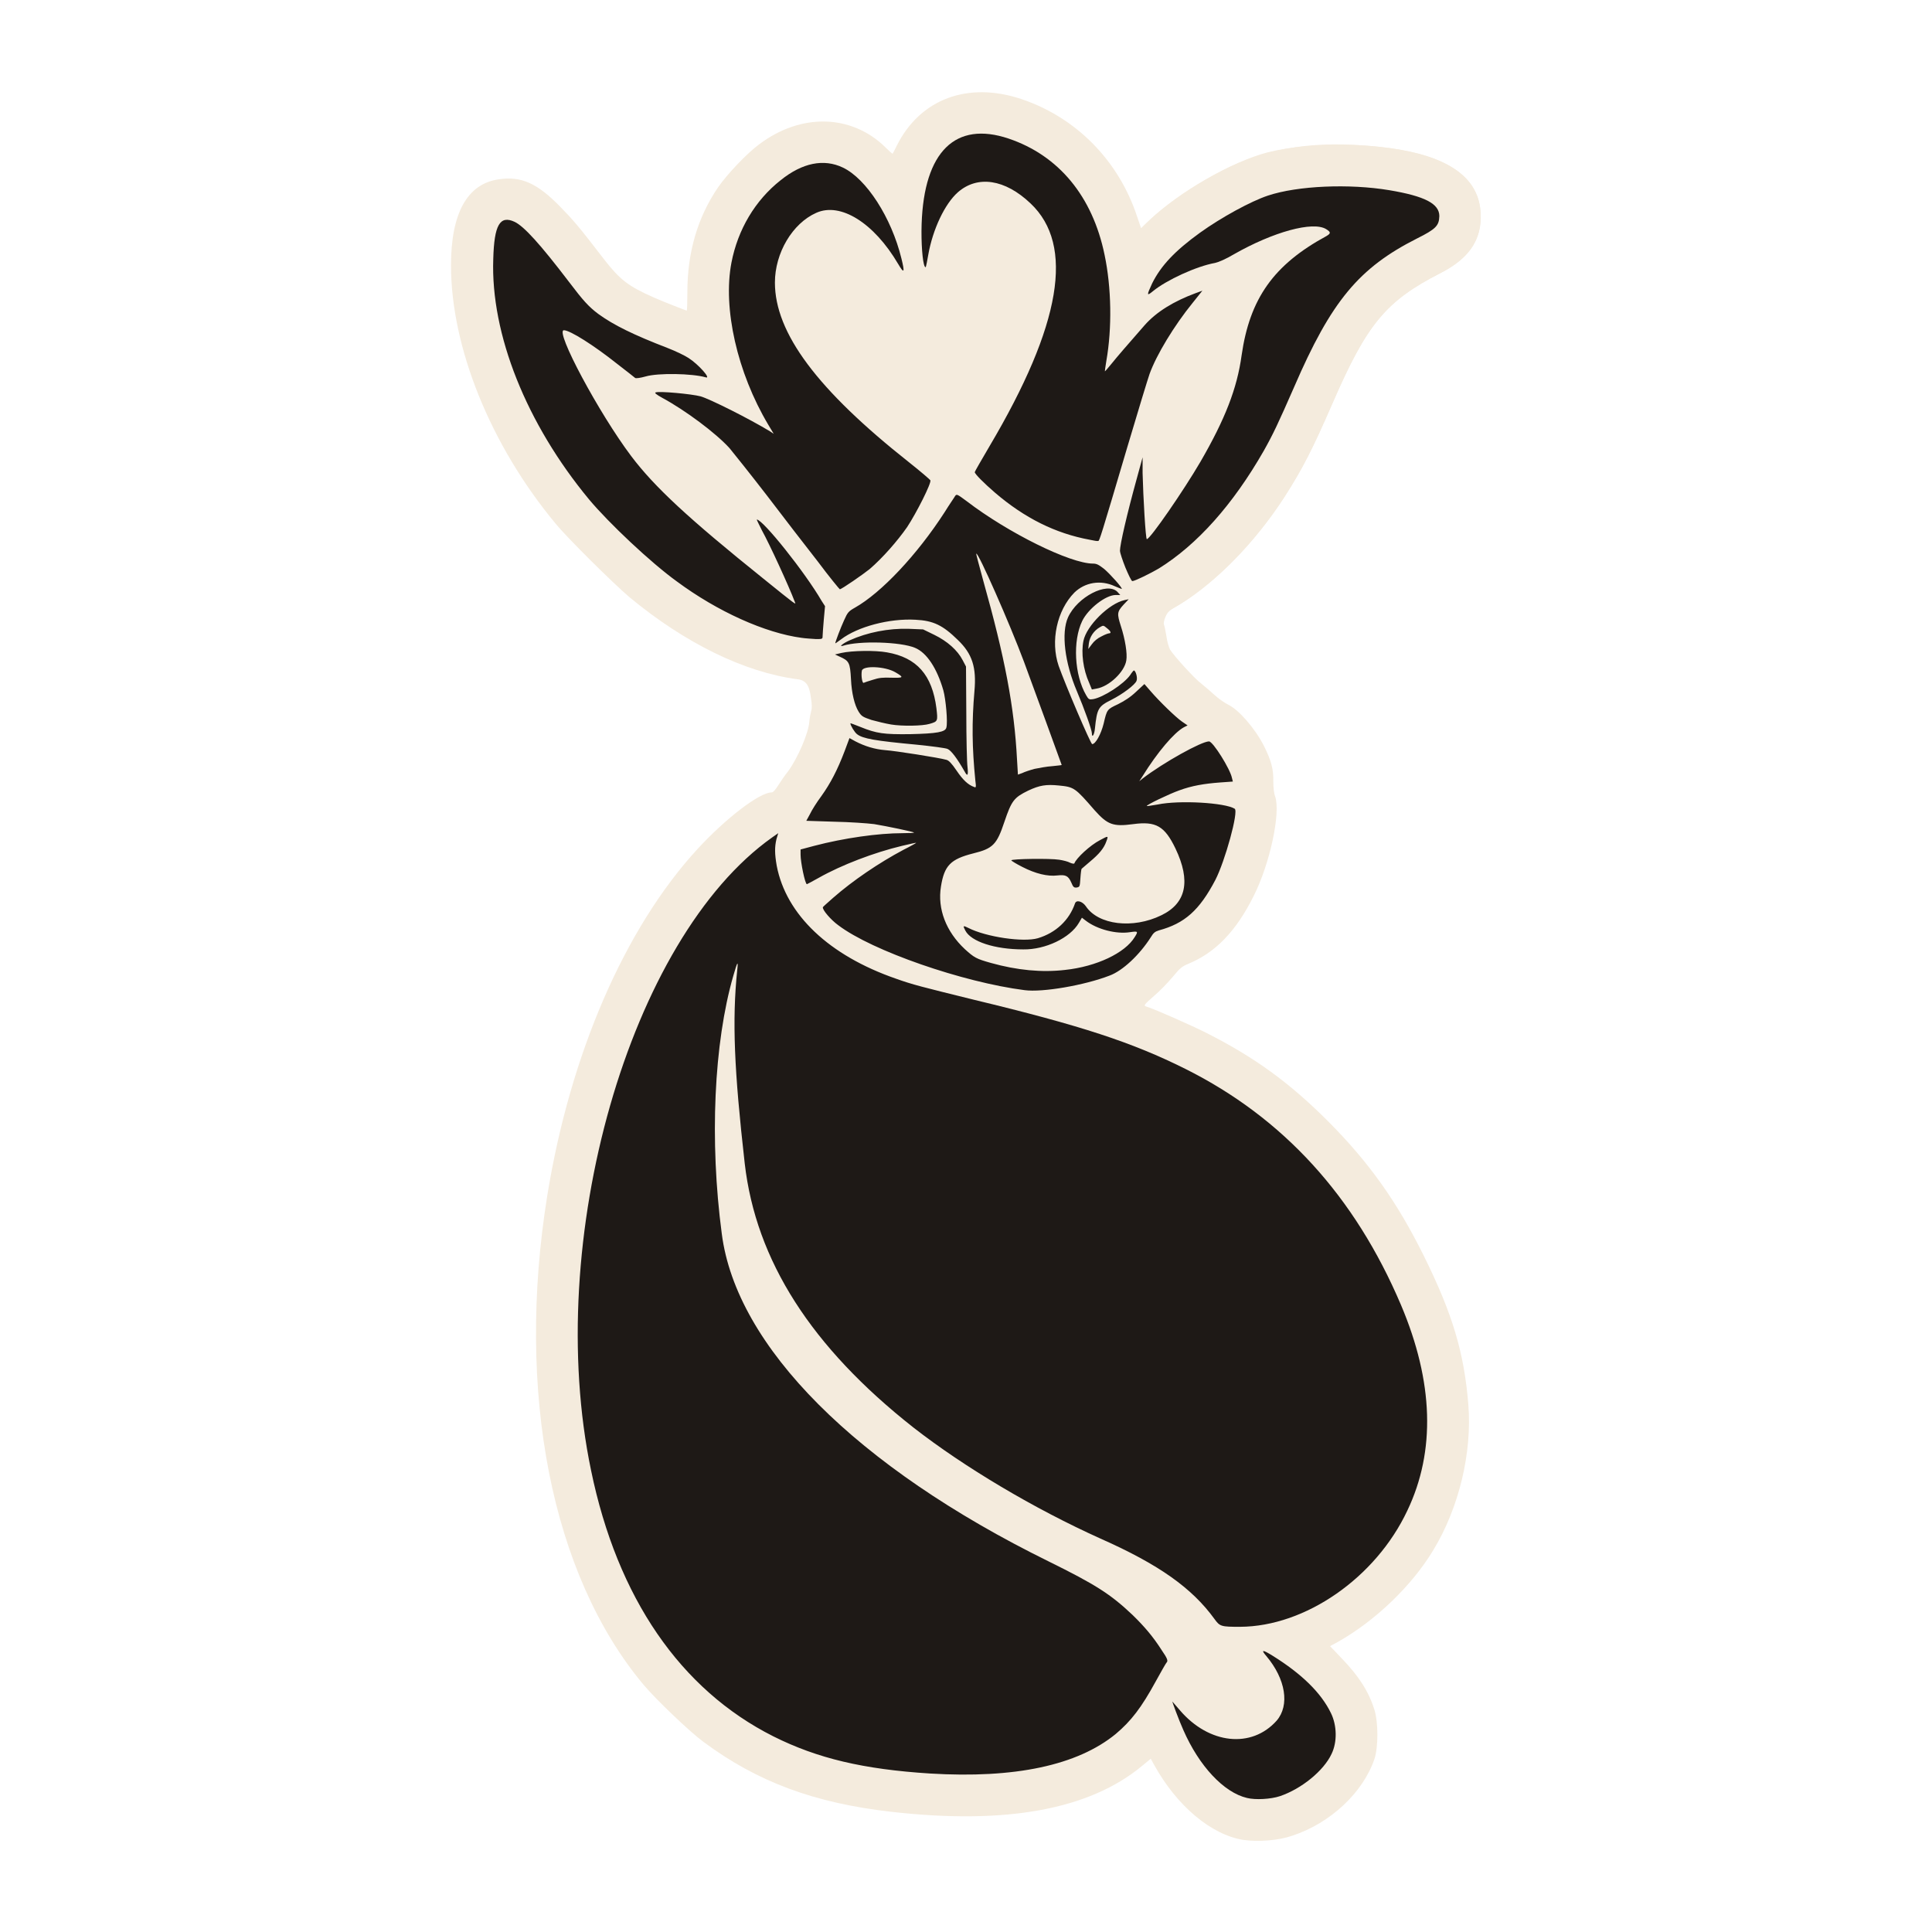
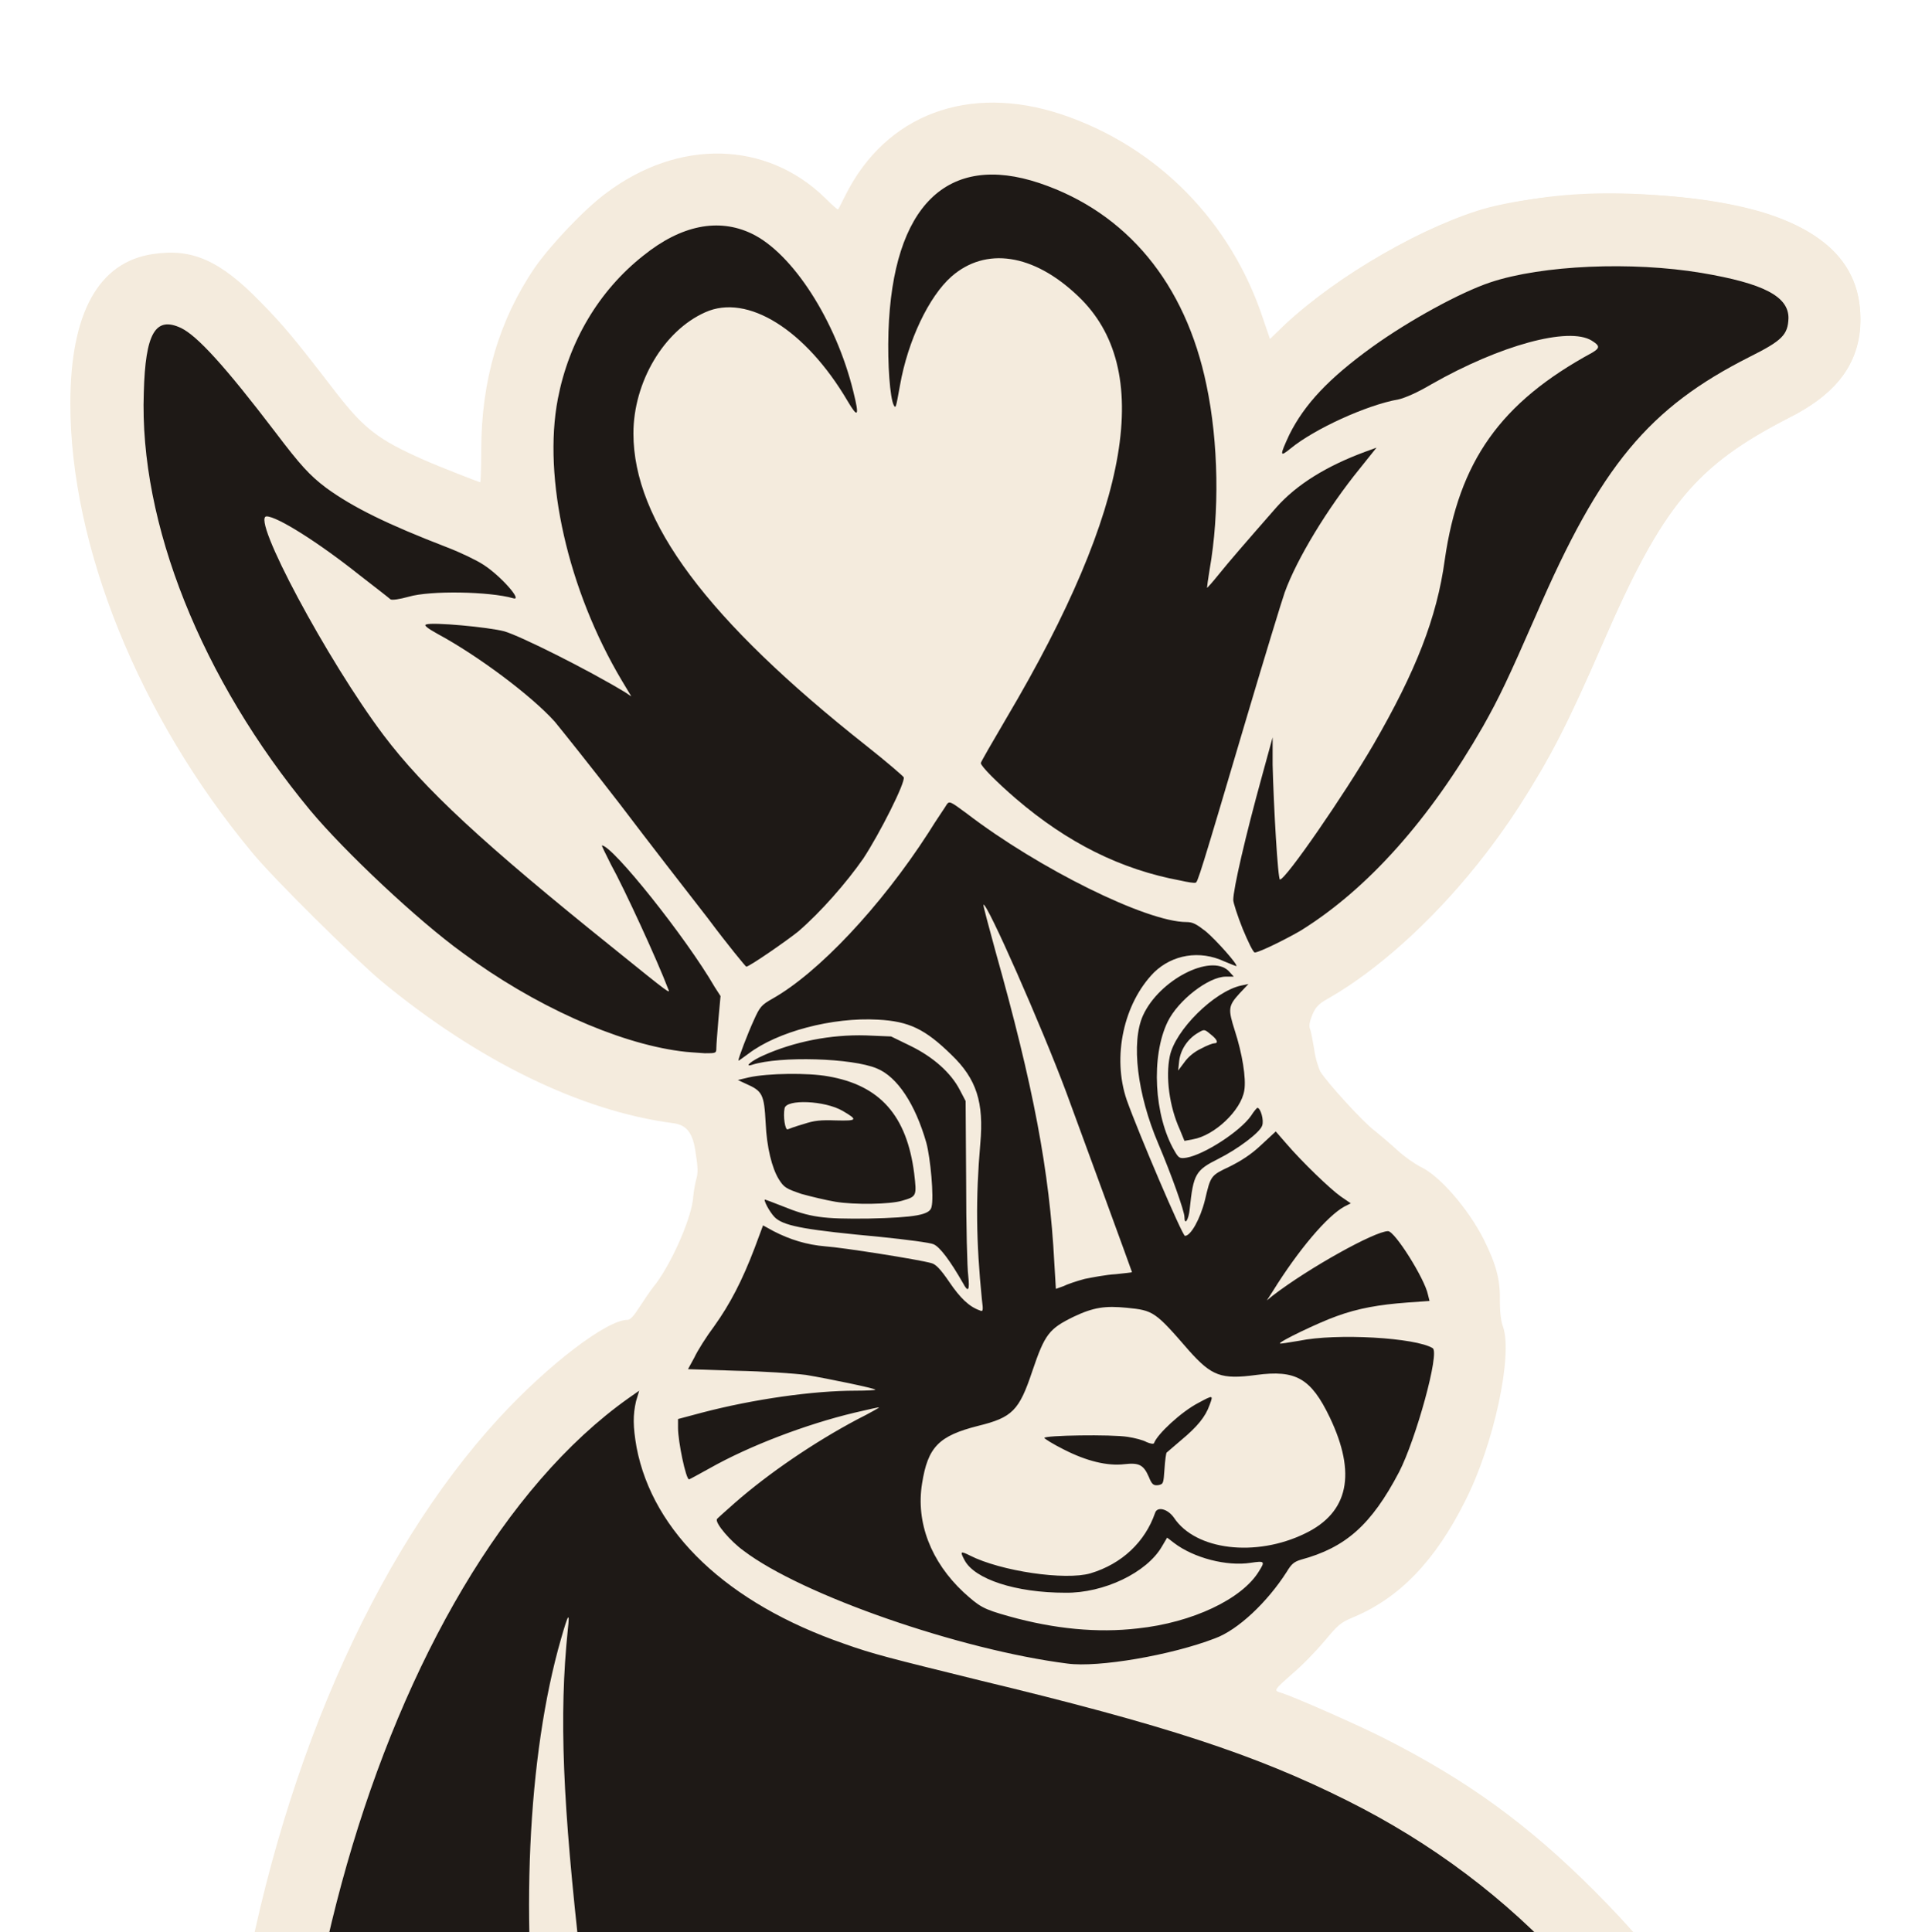
- <svg xmlns="http://www.w3.org/2000/svg" viewBox="0 0 64 64">
+ <svg xmlns="http://www.w3.org/2000/svg" viewBox="13.6 1.1 36.8 36.8">
  <style>
    .body { animation: bounce 2s ease-in-out infinite; }
    .lid { animation: blink 4s ease-in-out infinite; transform: scaleY(0); }
    .lid-l { transform-origin: 29.63px 21.15px; }
    .lid-r { transform-origin: 36.56px 19.69px; }
    .ear { animation: twitch 5s ease-in-out infinite; transform-origin: 38.1px 18.48px; }
-     @keyframes bounce { 0%, 100% { transform: translateY(0); } 50% { transform: translateY(-1.5px); } }
+     @keyframes bounce { 0%, 100% { transform: translateY(0); } 50% { transform: translateY(-0.8px); } }
    @keyframes blink { 0%, 92%, 100% { transform: scaleY(0); } 95% { transform: scaleY(1); } }
-     @keyframes twitch { 0%, 80%, 100% { transform: rotate(0deg); } 85% { transform: rotate(8deg); } 90% { transform: rotate(-3deg); } }
+     @keyframes twitch { 0%, 80%, 100% { transform: rotate(0deg); } 85% { transform: rotate(5deg); } 90% { transform: rotate(-2deg); } }
    @media (prefers-reduced-motion: reduce) { [class] { animation: none; } }
  </style>
  <g class="body">
    <path d="M41.19 60.95C40.12 60.78 38.98 59.82 38.23 58.46L38.12 58.26L37.83 58.5C36.09 59.94 33.35 60.45 29.54 60.02C26.98 59.73 25.09 59.03 23.3 57.7C22.84 57.36 21.73 56.3 21.31 55.8C18.27 52.16 17.08 46.11 18.13 39.6C18.89 34.91 20.7 30.74 23.11 28.12C24.04 27.11 25.16 26.25 25.56 26.25C25.61 26.25 25.68 26.17 25.77 26.03C25.85 25.91 25.99 25.69 26.1 25.56C26.43 25.11 26.79 24.27 26.81 23.9C26.82 23.79 26.85 23.63 26.87 23.56C26.9 23.47 26.9 23.34 26.86 23.1C26.81 22.69 26.69 22.53 26.41 22.5C24.67 22.27 22.71 21.32 20.86 19.79C20.34 19.35 18.8 17.83 18.4 17.34C16.25 14.75 14.94 11.51 14.94 8.79C14.94 7.06 15.48 6.09 16.52 5.94C17.26 5.83 17.79 6.06 18.56 6.85C19 7.3 19.18 7.51 20.01 8.59C20.54 9.27 20.81 9.48 21.67 9.86C22.01 10.01 22.71 10.28 22.75 10.29C22.76 10.29 22.77 10.01 22.77 9.68C22.77 8.35 23.11 7.2 23.79 6.2C24.09 5.77 24.73 5.09 25.15 4.78C26.53 3.74 28.2 3.78 29.32 4.87C29.45 5 29.56 5.1 29.57 5.09C29.58 5.08 29.64 4.96 29.71 4.82C30.48 3.28 32.06 2.69 33.83 3.28C35.65 3.89 37.06 5.32 37.67 7.18L37.8 7.56L38.09 7.28C39.1 6.34 40.83 5.35 41.98 5.05C43.49 4.67 45.86 4.72 47.27 5.17C48.57 5.59 49.17 6.37 49.03 7.46C48.94 8.14 48.52 8.64 47.71 9.05C45.91 9.97 45.28 10.73 44.14 13.36C43.46 14.92 43.15 15.52 42.55 16.46C41.57 17.97 40.31 19.26 39.06 20.03C38.73 20.22 38.68 20.27 38.61 20.43C38.56 20.55 38.54 20.64 38.56 20.7C38.58 20.74 38.61 20.91 38.64 21.08C38.66 21.25 38.72 21.44 38.76 21.52C38.89 21.73 39.58 22.49 39.8 22.65C39.91 22.74 40.1 22.9 40.23 23.02C40.36 23.14 40.56 23.28 40.68 23.34C41.04 23.51 41.58 24.14 41.87 24.71C42.11 25.19 42.19 25.49 42.18 25.88C42.18 26.09 42.2 26.28 42.24 26.38C42.43 26.92 42.07 28.62 41.52 29.7C40.95 30.84 40.27 31.55 39.38 31.92C39.14 32.02 39.09 32.07 38.84 32.37C38.68 32.56 38.41 32.84 38.23 32.99C37.88 33.3 37.87 33.31 37.99 33.35C38.21 33.41 39.5 33.98 39.97 34.22C41.57 35.03 42.72 35.87 43.98 37.13C45.34 38.49 46.28 39.81 47.17 41.61C48.12 43.53 48.5 44.81 48.64 46.52C48.77 48.12 48.33 49.95 47.48 51.35C46.77 52.53 45.56 53.69 44.32 54.39L44.06 54.53L44.45 54.94C45.01 55.52 45.34 56.03 45.53 56.64C45.66 57.06 45.66 57.88 45.53 58.27C45.15 59.38 44.08 60.39 42.81 60.81C42.35 60.97 41.69 61.02 41.19 60.95Z" fill="#F4EBDD" />
    <g class="ear">
      <path d="M37.27 20.59C36.99 20.55 36.75 20.44 36.54 20.24C36.31 20.03 36.22 19.88 35.96 19.21C35.63 18.38 35.64 18.12 36.08 16.4C36.31 15.47 36.56 14.66 36.65 14.49C37.06 13.81 38.03 13.6 38.65 14.07L38.82 14.2L39.11 13.6C39.55 12.67 39.67 12.31 39.79 11.45C39.83 11.16 39.91 10.76 39.96 10.57C40.01 10.38 40.04 10.22 40.04 10.21C40 10.17 39.14 10.64 38.94 10.8C38.36 11.29 37.6 11.26 37.07 10.73C35.87 9.53 37.43 7.21 40.49 5.65C41.88 4.94 43.35 4.68 45.19 4.82C47.62 5 48.87 5.67 49.03 6.88C49.16 7.83 48.73 8.53 47.71 9.05C45.91 9.97 45.28 10.73 44.14 13.36C43.46 14.92 43.15 15.52 42.55 16.46C40.97 18.91 38.58 20.78 37.27 20.59Z" fill="#F4EBDD" />
      <path d="M37.28 18.8C37.18 18.55 37.1 18.3 37.1 18.25C37.1 18.04 37.33 17.04 37.65 15.88L37.85 15.15L37.85 15.67C37.87 16.47 37.95 17.86 37.99 17.86C38.1 17.86 39.21 16.25 39.77 15.29C40.58 13.89 40.98 12.87 41.13 11.77C41.4 9.89 42.19 8.77 43.94 7.82C44.09 7.73 44.09 7.69 43.93 7.59C43.49 7.32 42.18 7.68 40.88 8.42C40.61 8.58 40.38 8.68 40.25 8.71C39.63 8.82 38.64 9.28 38.2 9.64C37.98 9.82 37.98 9.79 38.17 9.38C38.46 8.8 38.92 8.31 39.75 7.71C40.46 7.2 41.43 6.67 42 6.48C42.99 6.15 44.7 6.08 46.02 6.3C47.21 6.5 47.68 6.75 47.68 7.16C47.67 7.48 47.56 7.59 46.94 7.9C45.02 8.87 44.1 9.97 42.87 12.82C42.34 14.03 42.17 14.39 41.86 14.94C40.84 16.72 39.66 18.04 38.39 18.83C38.1 19 37.59 19.25 37.51 19.25C37.48 19.25 37.38 19.04 37.28 18.8Z" fill="#1E1916" fill-rule="evenodd" />
    </g>
    <path d="M41.31 59.56C40.54 59.38 39.72 58.5 39.2 57.31C39.06 57 38.81 56.33 38.84 56.37C38.85 56.38 38.96 56.51 39.09 56.66C40.05 57.78 41.46 57.93 42.29 57C42.73 56.49 42.59 55.62 41.95 54.86C41.76 54.64 41.82 54.64 42.16 54.85C43.12 55.45 43.76 56.07 44.09 56.75C44.29 57.16 44.3 57.71 44.11 58.1C43.85 58.66 43.11 59.26 42.4 59.5C42.1 59.6 41.59 59.63 41.31 59.56ZM30.81 58.75C28.6 58.61 27.08 58.25 25.62 57.52C22.54 55.97 20.45 52.93 19.58 48.71C17.99 41.1 20.85 31.09 25.58 27.74L25.78 27.6L25.72 27.8C25.66 28.06 25.66 28.28 25.73 28.68C26.04 30.3 27.46 31.65 29.68 32.42C30.24 32.62 30.53 32.69 32.27 33.12C35.8 33.97 37.51 34.53 39.27 35.41C42.51 37.03 44.88 39.63 46.41 43.23C47.49 45.78 47.56 48.07 46.62 50.04C45.57 52.27 43.24 53.88 41.08 53.89C40.45 53.89 40.41 53.88 40.23 53.63C39.49 52.61 38.4 51.83 36.46 50.97C34.26 49.98 31.94 48.6 30.26 47.29C26.88 44.63 25.04 41.76 24.67 38.54C24.32 35.45 24.25 33.81 24.42 32.15C24.46 31.8 24.43 31.84 24.29 32.33C23.65 34.55 23.5 37.78 23.91 40.87C24.39 44.61 28.37 48.59 34.73 51.72C36.29 52.49 36.78 52.8 37.52 53.5C37.91 53.88 38.2 54.22 38.48 54.66C38.68 54.95 38.7 55.02 38.64 55.08C38.62 55.1 38.46 55.38 38.29 55.69C37.81 56.57 37.47 57.01 36.96 57.44C35.69 58.48 33.62 58.92 30.81 58.75ZM33.94 32.8C31.9 32.54 28.89 31.5 27.77 30.65C27.52 30.47 27.23 30.13 27.26 30.05C27.26 30.04 27.42 29.9 27.6 29.74C28.25 29.17 29.12 28.58 29.93 28.15C30.17 28.03 30.36 27.92 30.35 27.92C30.35 27.91 30.14 27.96 29.88 28.02C28.96 28.24 27.88 28.65 27.12 29.08C26.92 29.19 26.74 29.29 26.73 29.29C26.67 29.29 26.52 28.57 26.52 28.31L26.52 28.14L26.97 28.02C27.96 27.76 29.1 27.6 29.9 27.6C30.12 27.6 30.29 27.59 30.28 27.58C30.25 27.55 29.38 27.37 28.96 27.3C28.72 27.27 28.14 27.23 27.63 27.22L26.71 27.19L26.83 26.97C26.89 26.84 27.06 26.57 27.21 26.37C27.51 25.95 27.74 25.51 27.98 24.88L28.14 24.45L28.34 24.56C28.65 24.72 28.97 24.82 29.33 24.85C29.64 24.87 31.11 25.1 31.35 25.17C31.43 25.19 31.52 25.28 31.69 25.53C31.9 25.84 32.07 26 32.27 26.07C32.33 26.1 32.34 26.08 32.31 25.86C32.2 24.76 32.19 23.93 32.28 22.89C32.35 22.11 32.21 21.66 31.73 21.2C31.23 20.71 30.92 20.56 30.33 20.53C29.46 20.48 28.41 20.76 27.86 21.18C27.75 21.26 27.67 21.32 27.67 21.31C27.67 21.26 27.85 20.79 27.96 20.55C28.08 20.28 28.11 20.25 28.32 20.13C29.19 19.64 30.38 18.38 31.29 16.97C31.45 16.71 31.62 16.47 31.64 16.43C31.69 16.36 31.71 16.37 32.02 16.6C33.39 17.65 35.45 18.67 36.21 18.67C36.33 18.67 36.4 18.71 36.58 18.85C36.78 19.02 37.19 19.48 37.16 19.51C37.15 19.51 37.05 19.47 36.93 19.42C36.46 19.2 35.94 19.29 35.59 19.63C35.01 20.22 34.79 21.24 35.07 22.06C35.29 22.68 36.13 24.65 36.18 24.65C36.29 24.65 36.47 24.33 36.56 23.97C36.67 23.5 36.67 23.5 37.03 23.33C37.25 23.22 37.44 23.1 37.63 22.92L37.91 22.66L38.11 22.89C38.41 23.24 38.95 23.76 39.15 23.9L39.34 24.03L39.22 24.09C38.89 24.27 38.34 24.92 37.85 25.71L37.74 25.88L37.85 25.79C38.54 25.26 39.8 24.56 40.05 24.56C40.18 24.56 40.75 25.47 40.81 25.77L40.84 25.89L40.42 25.92C39.88 25.96 39.48 26.03 39.07 26.18C38.73 26.3 37.96 26.67 37.99 26.7C38 26.71 38.16 26.68 38.35 26.65C39.07 26.5 40.58 26.59 40.9 26.79C41.04 26.87 40.58 28.53 40.26 29.15C39.73 30.16 39.24 30.59 38.39 30.82C38.26 30.86 38.21 30.9 38.12 31.05C37.75 31.63 37.19 32.16 36.75 32.32C35.92 32.64 34.53 32.88 33.94 32.8ZM35.28 32.13C36.32 32.02 37.27 31.57 37.59 31.04C37.71 30.85 37.7 30.84 37.43 30.88C36.98 30.95 36.35 30.79 35.97 30.5L35.84 30.4L35.74 30.57C35.45 31.07 34.63 31.46 33.9 31.45C32.95 31.45 32.17 31.19 31.98 30.83C31.89 30.66 31.9 30.65 32.08 30.74C32.67 31.04 33.9 31.22 34.38 31.08C34.98 30.9 35.42 30.48 35.61 29.93C35.65 29.8 35.85 29.85 35.97 30.02C36.38 30.64 37.53 30.78 38.47 30.32C39.3 29.92 39.45 29.18 38.94 28.11C38.58 27.36 38.29 27.2 37.54 27.3C36.87 27.39 36.69 27.32 36.26 26.84C35.61 26.09 35.58 26.07 35.07 26.02C34.66 25.98 34.44 26.01 34.06 26.19C33.59 26.42 33.51 26.52 33.27 27.23C33.02 27.98 32.89 28.11 32.24 28.27C31.49 28.46 31.28 28.67 31.17 29.37C31.05 30.11 31.34 30.86 31.96 31.44C32.27 31.72 32.33 31.76 32.83 31.9C33.69 32.14 34.51 32.22 35.28 32.13ZM35.49 29.24C35.39 29.01 35.3 28.97 35.03 29C34.7 29.04 34.3 28.94 33.87 28.72C33.67 28.62 33.51 28.52 33.5 28.5C33.5 28.45 34.78 28.43 35.09 28.48C35.22 28.5 35.38 28.54 35.45 28.58C35.52 28.61 35.58 28.62 35.59 28.6C35.65 28.43 36.11 28 36.44 27.83C36.72 27.68 36.72 27.68 36.65 27.87C36.57 28.1 36.41 28.29 36.11 28.54C35.97 28.66 35.84 28.77 35.83 28.78C35.82 28.79 35.8 28.93 35.79 29.09C35.77 29.37 35.77 29.38 35.67 29.4C35.58 29.41 35.55 29.39 35.49 29.24ZM31.95 25.55C31.71 25.13 31.51 24.86 31.39 24.81C31.33 24.78 30.87 24.72 30.38 24.67C28.99 24.54 28.58 24.47 28.39 24.32C28.31 24.26 28.17 24.03 28.17 23.96C28.17 23.95 28.32 24.01 28.5 24.08C29.04 24.3 29.28 24.33 30.15 24.32C31.04 24.3 31.32 24.25 31.35 24.1C31.4 23.92 31.33 23.16 31.25 22.87C31.04 22.14 30.7 21.62 30.31 21.46C29.84 21.26 28.46 21.22 27.93 21.39C27.77 21.44 27.92 21.31 28.15 21.21C28.73 20.95 29.43 20.81 30.1 20.83L30.58 20.85L30.95 21.03C31.38 21.24 31.72 21.54 31.89 21.87L32 22.08L32.01 23.61C32.01 24.46 32.03 25.27 32.05 25.41C32.08 25.69 32.05 25.74 31.95 25.55ZM34.27 25.47C34.42 25.44 34.68 25.39 34.86 25.38C35.03 25.36 35.17 25.35 35.17 25.34C35.17 25.33 34.19 22.65 33.92 21.92C33.45 20.66 32.4 18.28 32.34 18.34C32.33 18.35 32.44 18.75 32.57 19.23C33.29 21.79 33.6 23.42 33.69 25.16L33.72 25.66L33.86 25.61C33.94 25.57 34.12 25.51 34.27 25.47ZM36.17 24.29C36.17 24.18 35.92 23.48 35.67 22.89C35.27 21.95 35.15 20.96 35.38 20.45C35.69 19.77 36.67 19.27 37.01 19.6L37.11 19.71L36.96 19.71C36.63 19.71 36.05 20.16 35.85 20.57C35.53 21.23 35.59 22.36 35.98 23.03C36.06 23.17 36.08 23.18 36.21 23.16C36.55 23.1 37.23 22.66 37.44 22.36C37.49 22.28 37.55 22.21 37.56 22.21C37.62 22.21 37.69 22.45 37.65 22.55C37.61 22.68 37.18 23 36.82 23.18C36.38 23.4 36.34 23.47 36.27 24.14C36.25 24.35 36.17 24.46 36.17 24.29ZM29.52 24C29.34 23.97 29.05 23.9 28.87 23.85C28.58 23.75 28.54 23.73 28.44 23.57C28.31 23.36 28.21 22.96 28.19 22.5C28.16 21.95 28.13 21.89 27.81 21.75L27.66 21.68L27.87 21.63C28.23 21.55 29 21.54 29.38 21.61C30.37 21.78 30.88 22.36 31.02 23.46C31.07 23.89 31.07 23.9 30.79 23.98C30.56 24.05 29.88 24.06 29.52 24ZM36.08 22.62C35.88 22.18 35.81 21.62 35.89 21.23C35.99 20.73 36.74 19.99 37.25 19.88L37.39 19.85L37.22 20.03C37 20.27 37 20.33 37.13 20.74C37.27 21.17 37.35 21.65 37.31 21.88C37.25 22.26 36.74 22.74 36.33 22.81L36.17 22.84L36.08 22.62ZM28.91 22.52C29.12 22.45 29.24 22.44 29.53 22.45C29.94 22.46 29.95 22.44 29.66 22.27C29.32 22.07 28.58 22.04 28.55 22.22C28.52 22.37 28.56 22.64 28.61 22.62C28.63 22.61 28.77 22.56 28.91 22.52ZM36.49 21.08C36.6 21.02 36.71 20.98 36.74 20.98C36.82 20.98 36.8 20.91 36.67 20.81C36.55 20.71 36.55 20.71 36.43 20.78C36.24 20.89 36.1 21.09 36.07 21.31L36.05 21.5L36.17 21.34C36.24 21.24 36.36 21.14 36.49 21.08ZM26.56 21.13C25.35 20.97 23.77 20.26 22.42 19.26C21.56 18.64 20.16 17.32 19.51 16.54C17.44 14.04 16.25 11.07 16.34 8.58C16.37 7.45 16.56 7.12 17.05 7.35C17.36 7.5 17.89 8.08 18.85 9.34C19.32 9.96 19.5 10.16 19.82 10.4C20.33 10.77 20.98 11.09 22.12 11.53C22.38 11.63 22.69 11.78 22.81 11.86C23.14 12.07 23.57 12.56 23.38 12.5C22.93 12.37 21.8 12.35 21.39 12.47C21.21 12.52 21.07 12.54 21.04 12.52C21.02 12.5 20.75 12.29 20.44 12.05C19.66 11.43 18.88 10.94 18.68 10.94C18.37 10.94 19.84 13.69 20.91 15.11C21.68 16.13 22.8 17.17 25.29 19.17C26.38 20.05 26.38 20.05 26.33 19.94C26.13 19.41 25.49 18.02 25.24 17.57C25.14 17.37 25.06 17.21 25.07 17.21C25.27 17.21 26.67 18.96 27.22 19.91L27.33 20.08L27.29 20.52C27.27 20.76 27.25 21.01 27.25 21.07C27.25 21.17 27.24 21.17 27.03 21.17C26.91 21.16 26.69 21.15 26.56 21.13ZM27.09 18.6C26.7 18.1 25.94 17.12 25.41 16.42C24.87 15.72 24.31 15.02 24.17 14.85C23.72 14.35 22.7 13.59 21.94 13.18C21.74 13.07 21.67 13.01 21.72 13C21.83 12.95 22.91 13.05 23.21 13.13C23.52 13.22 24.8 13.86 25.51 14.29L25.63 14.37L25.45 14.07C24.42 12.34 23.94 10.21 24.23 8.7C24.44 7.61 25.01 6.64 25.86 5.97C26.58 5.39 27.29 5.25 27.92 5.55C28.7 5.92 29.53 7.21 29.86 8.56C29.98 9.04 29.95 9.08 29.75 8.74C28.95 7.38 27.84 6.69 27.04 7.05C26.25 7.4 25.67 8.38 25.67 9.36C25.67 11.03 27.07 12.91 30.12 15.32C30.5 15.62 30.81 15.89 30.82 15.91C30.86 16 30.36 16.99 30.05 17.46C29.73 17.92 29.24 18.48 28.81 18.85C28.6 19.02 27.88 19.52 27.82 19.52C27.81 19.52 27.47 19.11 27.09 18.6ZM36.1 17.88C34.96 17.67 33.94 17.16 32.96 16.32C32.6 16.01 32.29 15.7 32.29 15.64C32.29 15.62 32.51 15.24 32.78 14.78C35.16 10.76 35.6 8.12 34.14 6.74C33.29 5.93 32.38 5.8 31.73 6.37C31.3 6.75 30.9 7.59 30.75 8.44C30.67 8.88 30.67 8.89 30.63 8.82C30.56 8.68 30.51 8.05 30.53 7.42C30.61 5.02 31.65 4 33.41 4.59C35.07 5.15 36.19 6.5 36.59 8.44C36.82 9.53 36.84 10.87 36.65 11.95C36.62 12.13 36.6 12.28 36.6 12.3C36.6 12.31 36.7 12.2 36.82 12.05C37.03 11.79 37.29 11.49 37.92 10.77C38.31 10.33 38.88 9.98 39.61 9.71L39.83 9.63L39.51 10.03C38.9 10.78 38.31 11.75 38.08 12.39C38.03 12.53 37.7 13.61 37.35 14.79C36.46 17.8 36.42 17.92 36.38 17.92C36.36 17.93 36.23 17.91 36.1 17.88Z" fill="#1E1916" fill-rule="evenodd" />
    <g class="lid lid-l">
      <ellipse cx="29.63" cy="22.75" rx="1.9" ry="1.6" fill="#1E1916" />
      <path d="M27.92 22.91 Q 29.63 24.19 31.34 22.91" fill="none" stroke="#F4EBDD" stroke-width="0.55" stroke-linecap="round" />
    </g>
    <g class="lid lid-r">
      <ellipse cx="36.56" cy="21.44" rx="1.15" ry="1.75" fill="#1E1916" />
      <path d="M35.53 21.62 Q 36.56 23.02 37.59 21.62" fill="none" stroke="#F4EBDD" stroke-width="0.55" stroke-linecap="round" />
    </g>
  </g>
</svg>
